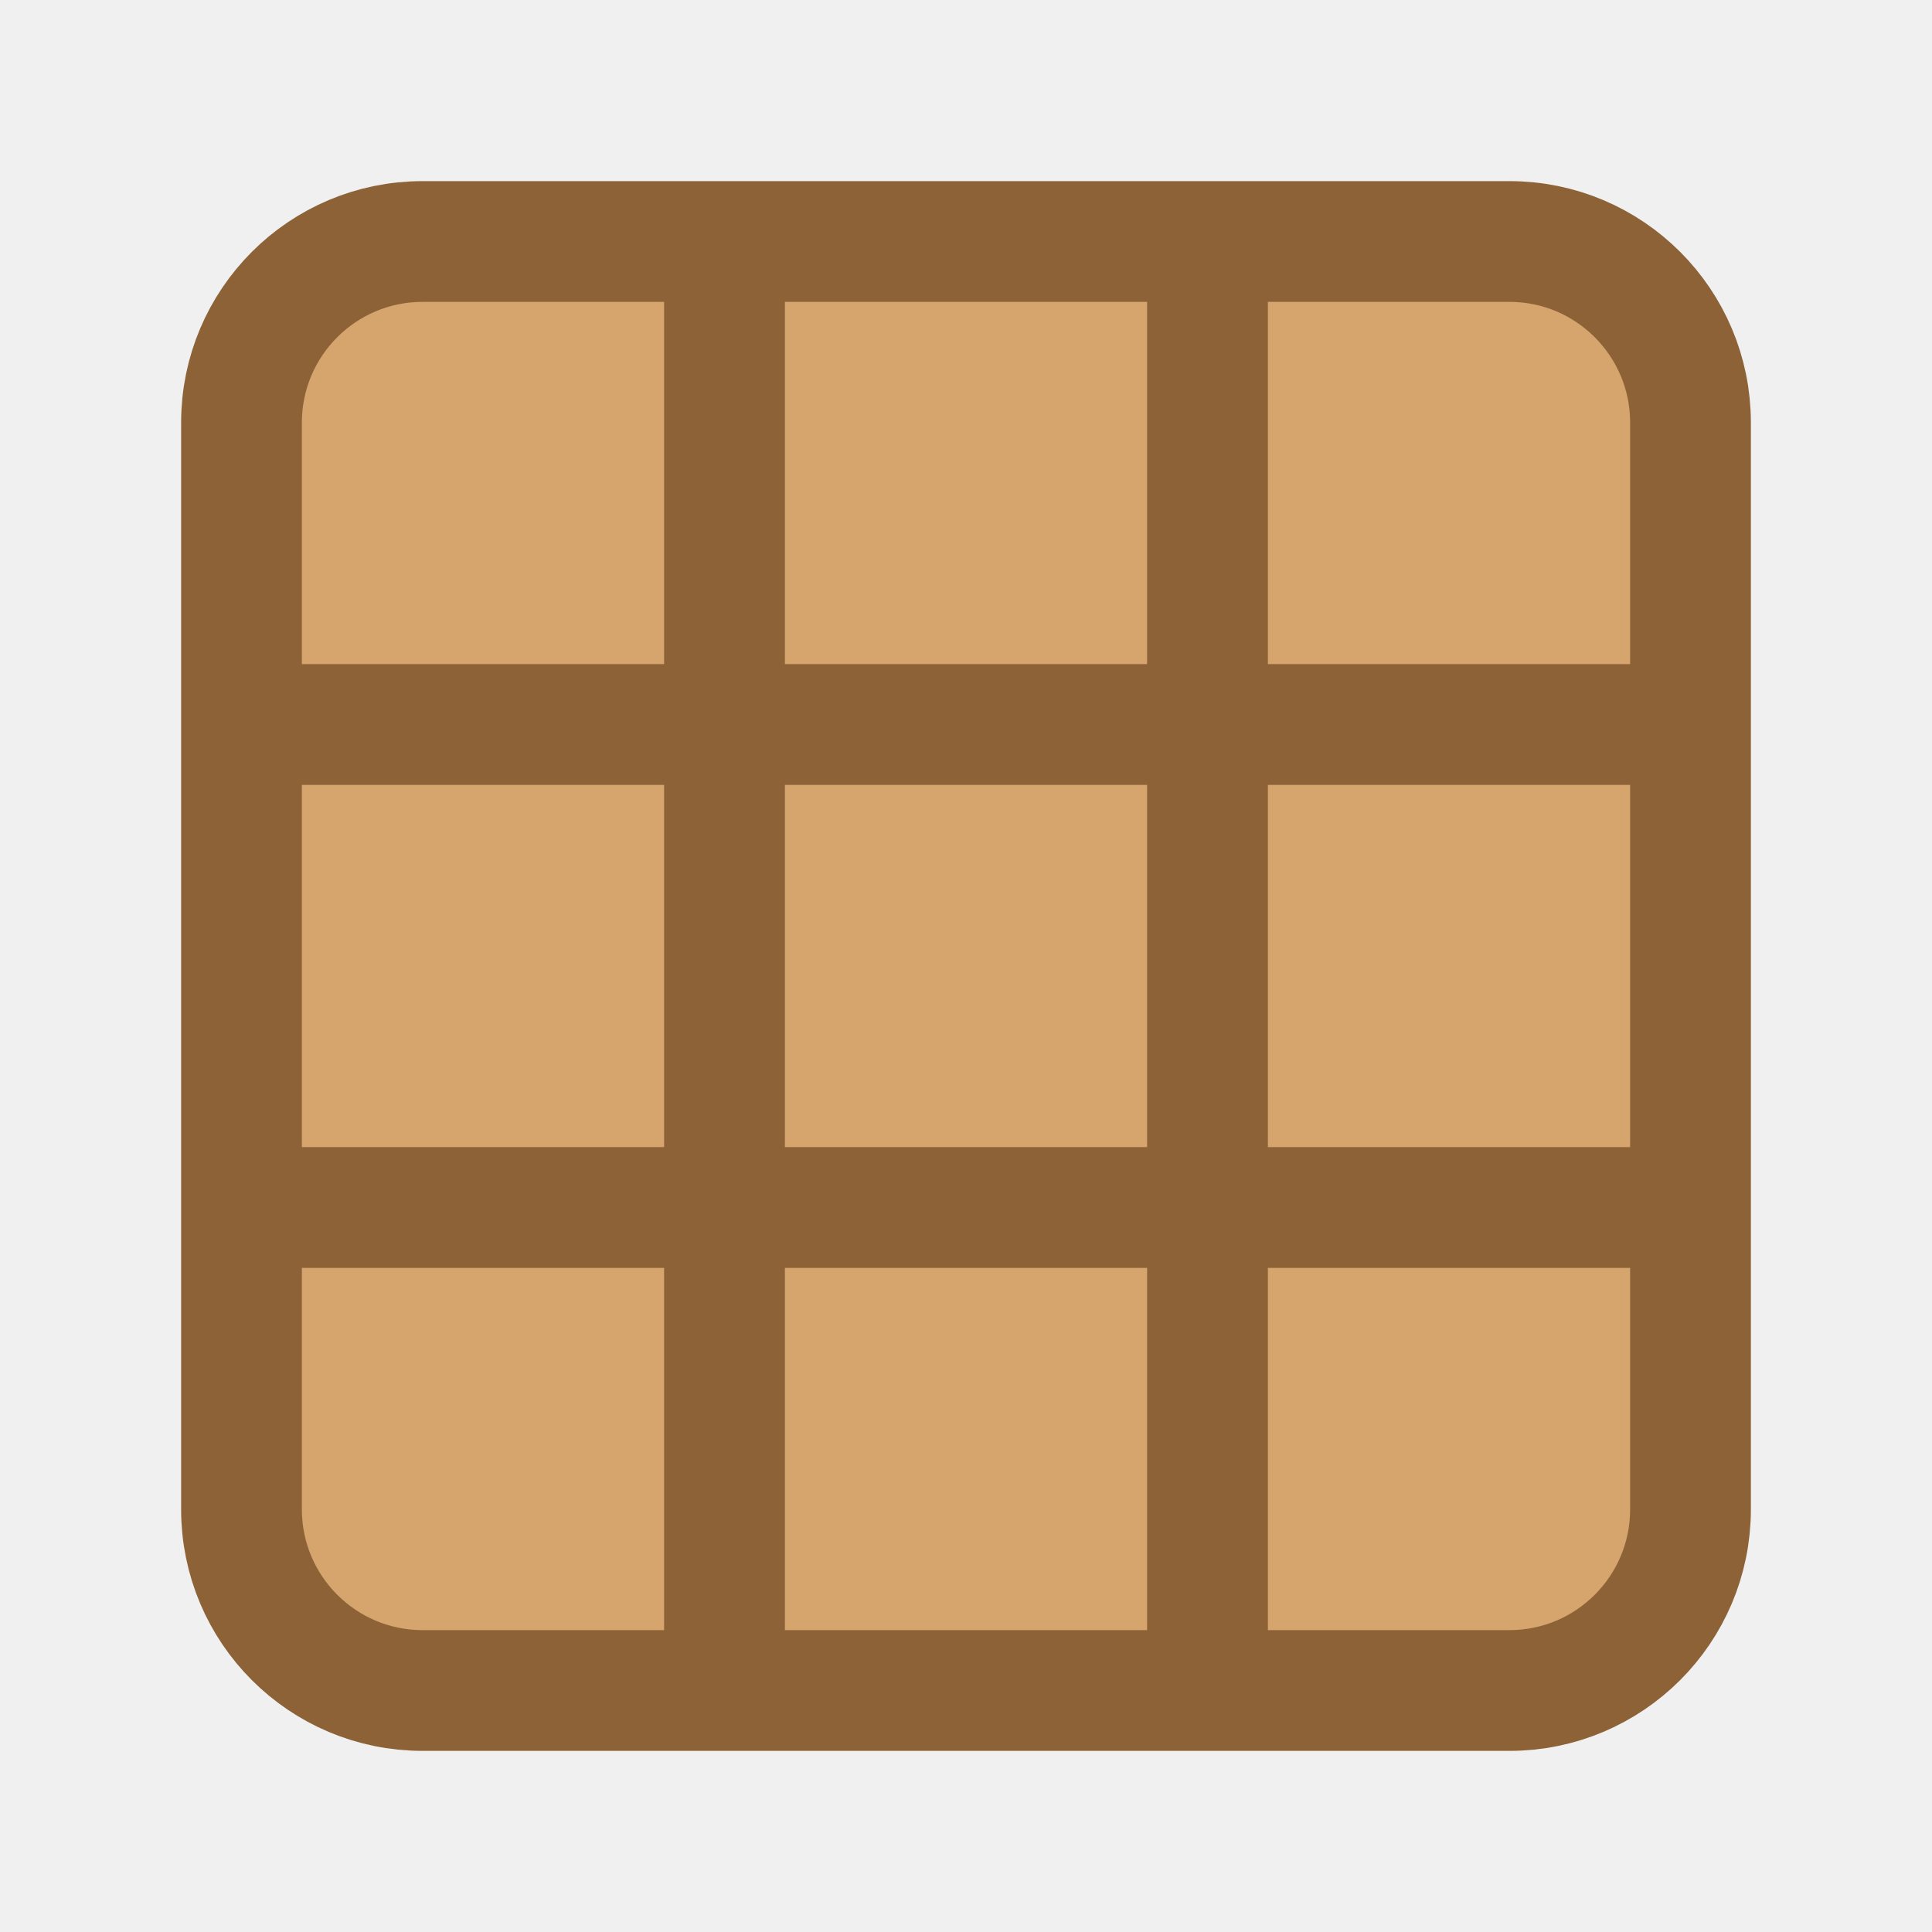
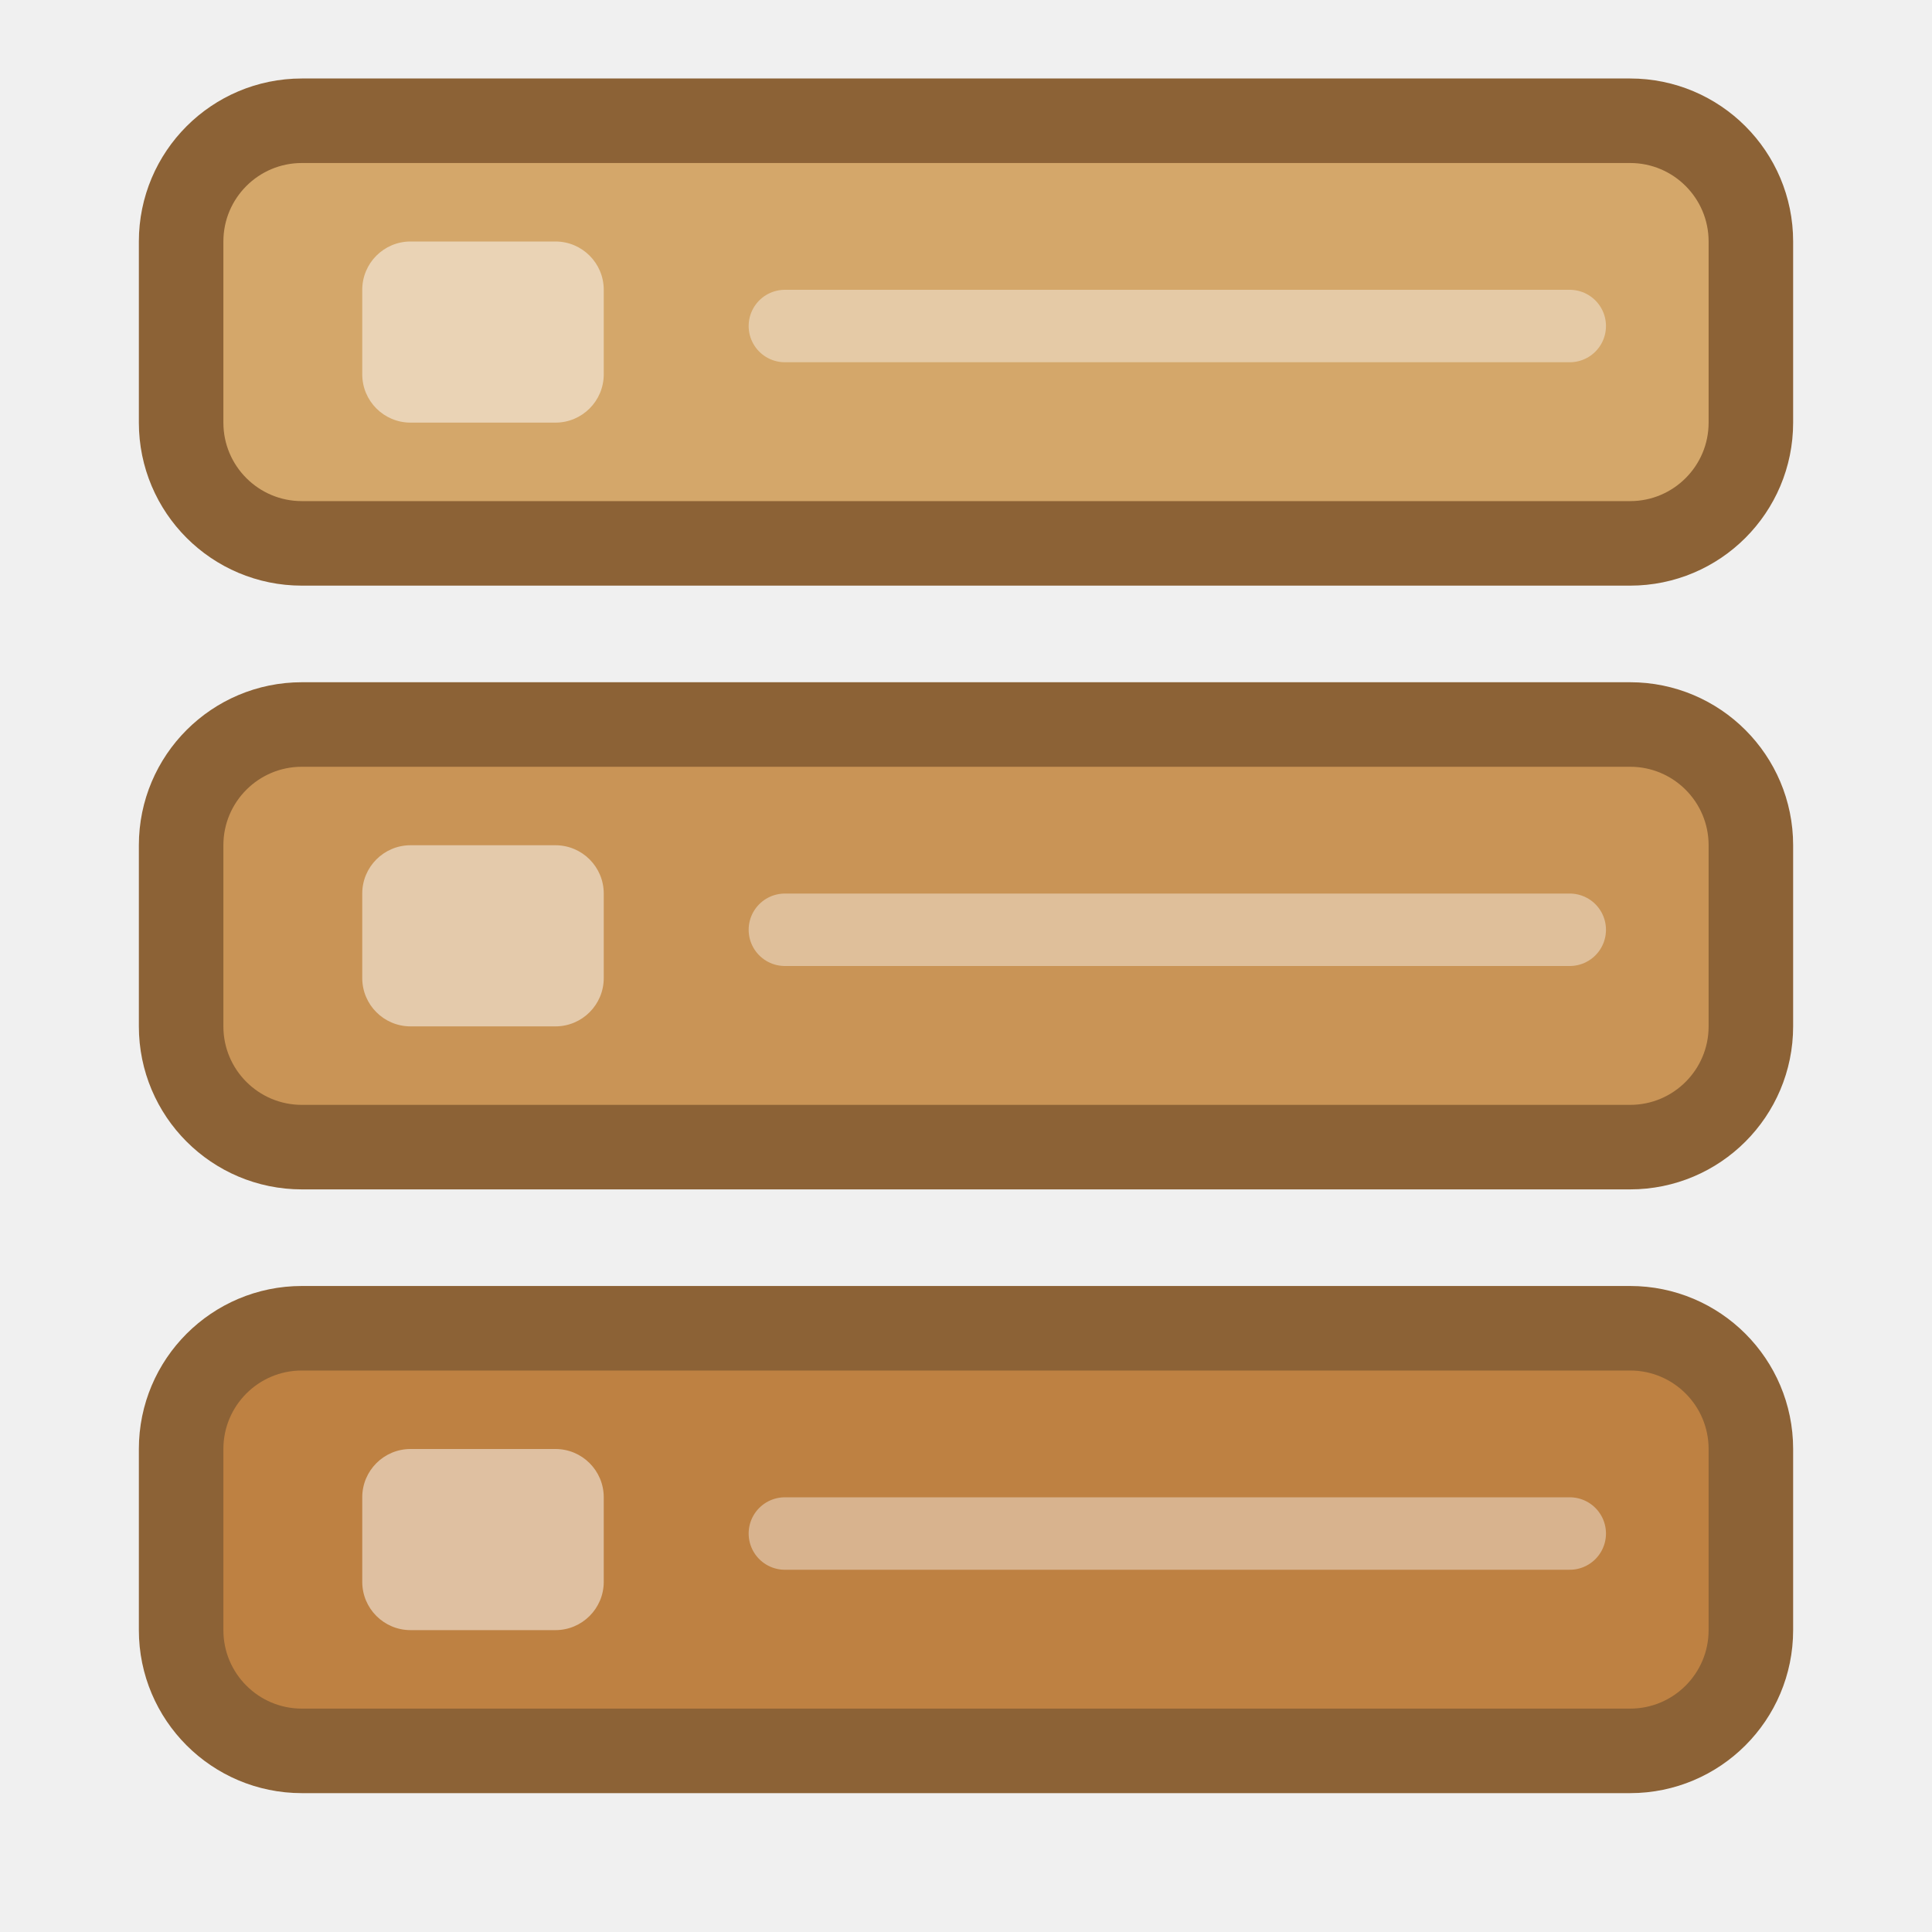
- <svg xmlns="http://www.w3.org/2000/svg" width="16" height="16" viewBox="0 0 16 16">
-   <rect x="2" y="2" width="12" height="12" rx="1.5" fill="#d6a56e" stroke="#8c6236" stroke-width="1" />
-   <path d="M2 6h12M2 10h12M6 2v12M10 2v12" stroke="#8c6236" stroke-width="1" />
+ <svg xmlns="http://www.w3.org/2000/svg" width="16" height="16" viewBox="0 0 16 16" fill="none">
+   <rect x="1.5" y="1" width="13" height="3.5" rx="1" fill="#d4a76a" stroke="#8c6236" stroke-width="0.7" />
+   <rect x="1.5" y="6" width="13" height="3.5" rx="1" fill="#c99456" stroke="#8c6236" stroke-width="0.7" />
+   <rect x="1.5" y="11" width="13" height="3.5" rx="1" fill="#be8142" stroke="#8c6236" stroke-width="0.7" />
+   <rect x="3" y="2" width="2" height="1.5" rx="0.4" fill="white" opacity="0.5" />
+   <line x1="6.5" y1="2.7" x2="13" y2="2.7" stroke="white" stroke-width="0.6" stroke-linecap="round" opacity="0.4" />
+   <rect x="3" y="7" width="2" height="1.5" rx="0.4" fill="white" opacity="0.5" />
+   <line x1="6.5" y1="7.7" x2="13" y2="7.7" stroke="white" stroke-width="0.6" stroke-linecap="round" opacity="0.4" />
+   <rect x="3" y="12" width="2" height="1.5" rx="0.4" fill="white" opacity="0.5" />
+   <line x1="6.5" y1="12.7" x2="13" y2="12.7" stroke="white" stroke-width="0.6" stroke-linecap="round" opacity="0.4" />
</svg>
